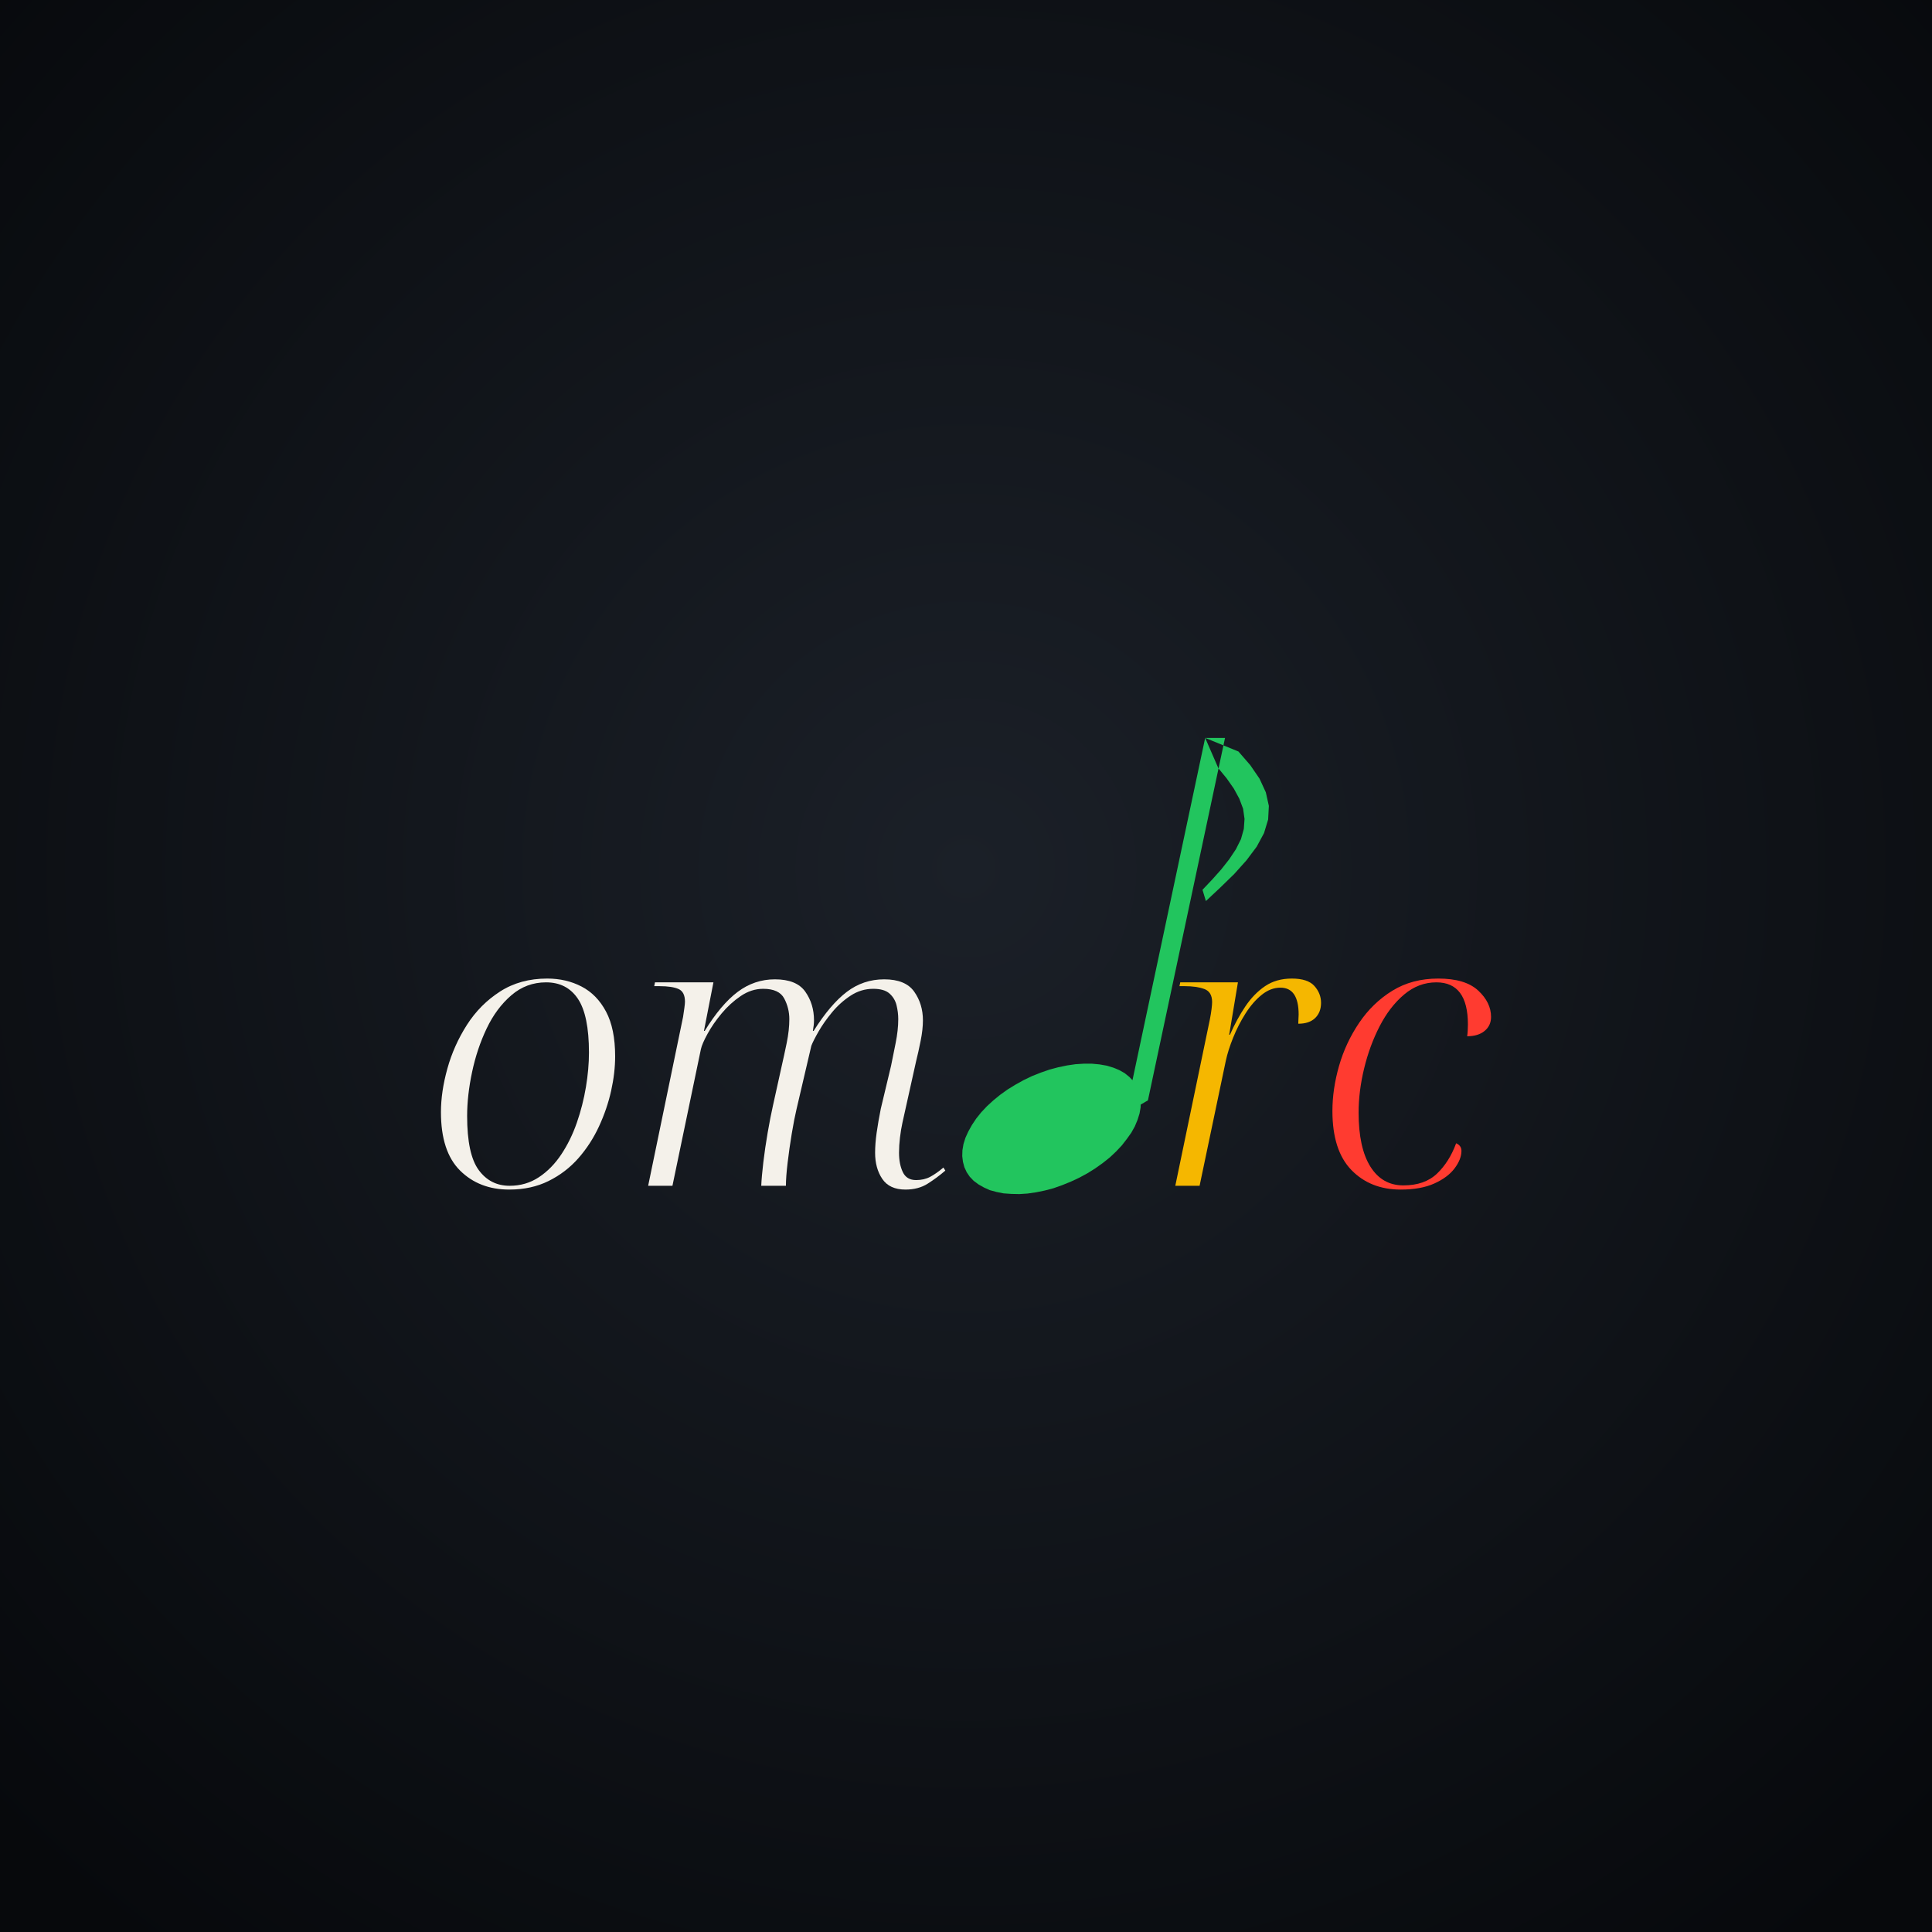
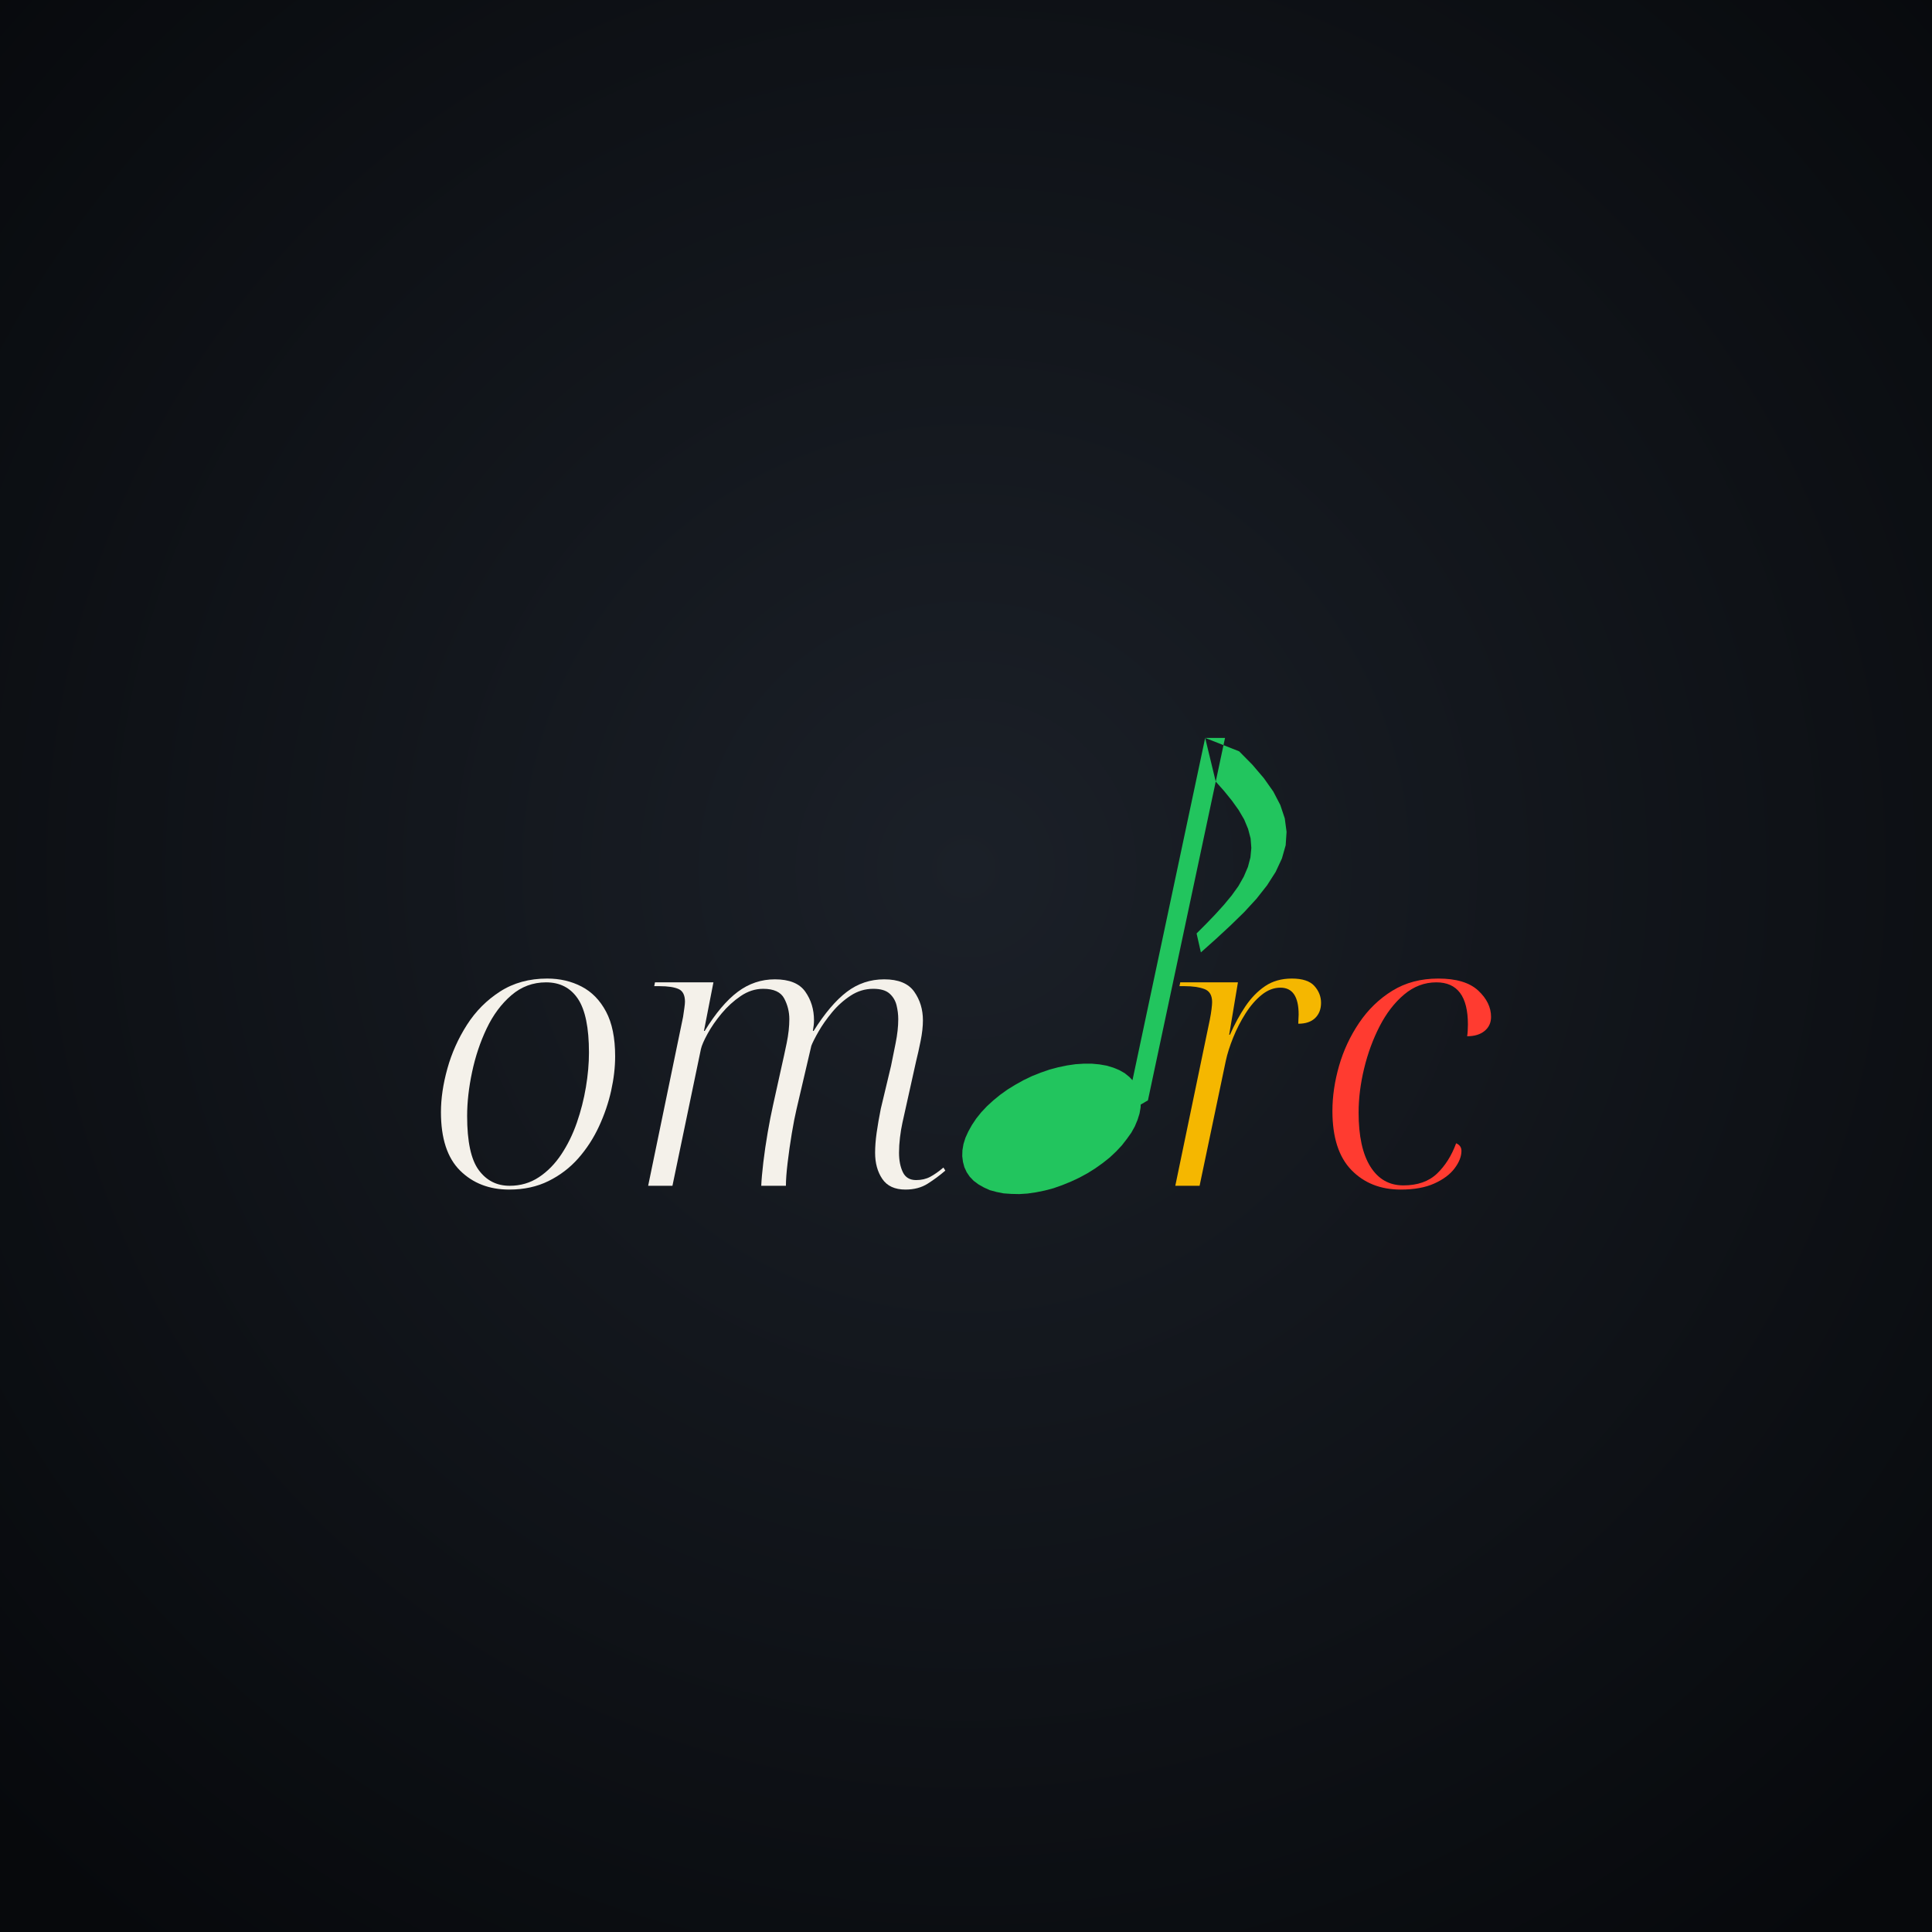
<svg xmlns="http://www.w3.org/2000/svg" viewBox="0 0 108 108" width="432" height="432">
  <defs>
    <radialGradient id="bg" cx="50%" cy="45%" r="70%">
      <stop offset="0" stop-color="#1b2028" />
      <stop offset="1" stop-color="#07090c" />
    </radialGradient>
  </defs>
  <rect width="108" height="108" fill="url(#bg)" />
  <path d="M28.468 66.498Q26.792 66.498 25.72 65.437Q24.649 64.376 24.649 62.17Q24.649 61.024 25.01 59.73Q25.37 58.436 26.102 57.29Q26.834 56.145 27.958 55.424Q29.083 54.702 30.589 54.702Q31.65 54.702 32.509 55.148Q33.368 55.593 33.877 56.548Q34.387 57.503 34.387 59.051Q34.387 59.964 34.164 60.971Q33.941 61.979 33.485 62.965Q33.029 63.952 32.329 64.748Q31.629 65.543 30.663 66.02Q29.698 66.498 28.468 66.498ZM28.489 66.286Q29.401 66.286 30.122 65.808Q30.844 65.331 31.374 64.535Q31.904 63.74 32.244 62.764Q32.583 61.788 32.753 60.77Q32.923 59.751 32.923 58.839Q32.923 56.76 32.308 55.837Q31.692 54.914 30.526 54.914Q29.422 54.914 28.584 55.636Q27.746 56.357 27.205 57.492Q26.664 58.627 26.389 59.932Q26.113 61.236 26.113 62.382Q26.113 64.525 26.76 65.405Q27.407 66.286 28.489 66.286Z" fill="#f4f1ea" />
  <path d="M50.616 66.498Q49.725 66.498 49.322 65.904Q48.919 65.31 48.919 64.44Q48.919 63.931 49.004 63.326Q49.089 62.722 49.237 61.979L49.81 59.582Q49.916 59.051 50.065 58.319Q50.213 57.587 50.213 56.972Q50.213 56.59 50.118 56.198Q50.022 55.805 49.725 55.54Q49.428 55.275 48.813 55.275Q48.134 55.275 47.551 55.657Q46.967 56.039 46.511 56.59Q46.055 57.142 45.758 57.662Q45.461 58.181 45.355 58.457L44.527 62Q44.4 62.531 44.262 63.358Q44.124 64.185 44.029 64.992Q43.933 65.798 43.933 66.286H42.554Q42.576 65.776 42.671 64.97Q42.767 64.164 42.915 63.305Q43.064 62.446 43.212 61.788L43.7 59.582Q43.827 59.03 43.976 58.309Q44.124 57.587 44.124 56.972Q44.124 56.357 43.838 55.816Q43.552 55.275 42.661 55.275Q42.003 55.275 41.409 55.678Q40.815 56.081 40.337 56.654Q39.86 57.227 39.553 57.789Q39.245 58.351 39.181 58.648L37.59 66.286H36.232L38.184 56.845Q38.227 56.569 38.258 56.336Q38.29 56.102 38.29 55.996Q38.29 55.445 37.93 55.286Q37.569 55.127 36.869 55.127H36.572L36.614 54.914H39.881L39.351 57.63H39.393Q40.306 56.145 41.239 55.445Q42.173 54.745 43.318 54.745Q44.527 54.745 45.015 55.434Q45.503 56.124 45.503 57.036Q45.503 57.29 45.44 57.63H45.482Q46.416 56.145 47.338 55.445Q48.261 54.745 49.428 54.745Q50.616 54.745 51.104 55.434Q51.592 56.124 51.592 57.036Q51.592 57.545 51.465 58.181Q51.338 58.818 51.21 59.327L50.446 62.764Q50.362 63.146 50.309 63.591Q50.256 64.037 50.256 64.44Q50.256 65.076 50.468 65.522Q50.68 65.967 51.21 65.967Q51.656 65.967 51.995 65.787Q52.335 65.607 52.738 65.267L52.844 65.437Q52.377 65.84 51.857 66.169Q51.338 66.498 50.616 66.498Z" fill="#f4f1ea" />
-   <path d="M 63.74 61.26 L 63.65 60.96 L 63.52 60.68 L 63.35 60.43 L 63.13 60.20 L 62.87 59.99 L 62.57 59.82 L 62.23 59.68 L 61.86 59.57 L 61.46 59.50 L 61.03 59.46 L 60.59 59.46 L 60.12 59.49 L 59.64 59.56 L 59.16 59.66 L 58.67 59.79 L 58.18 59.96 L 57.70 60.15 L 57.22 60.38 L 56.77 60.63 L 56.33 60.90 L 55.91 61.20 L 55.53 61.51 L 55.17 61.84 L 54.85 62.18 L 54.57 62.53 L 54.33 62.89 L 54.13 63.25 L 53.97 63.60 L 53.86 63.95 L 53.80 64.30 L 53.79 64.63 L 53.83 64.95 L 53.91 65.25 L 54.04 65.53 L 54.21 65.78 L 54.43 66.01 L 54.70 66.21 L 55.00 66.38 L 55.33 66.53 L 55.70 66.63 L 56.10 66.71 L 56.53 66.74 L 56.98 66.75 L 57.44 66.72 L 57.92 66.65 L 58.41 66.55 L 58.90 66.42 L 59.38 66.25 L 59.87 66.05 L 60.34 65.83 L 60.80 65.58 L 61.23 65.31 L 61.65 65.01 L 62.04 64.70 L 62.39 64.37 L 62.71 64.03 L 62.99 63.67 L 63.24 63.32 L 63.44 62.96 L 63.59 62.60 L 63.70 62.25 L 63.76 61.91 L 63.77 61.58 Z M 62.91 62.25 L 64.17 61.51 L 68.48 41.25 L 67.37 41.25 Z M 67.37 41.25 L 69.23 42.01 L 69.89 42.77 L 70.41 43.53 L 70.76 44.29 L 70.93 45.05 L 70.89 45.81 L 70.66 46.57 L 70.25 47.33 L 69.68 48.09 L 69.00 48.85 L 68.22 49.61 L 67.41 50.37 L 67.22 49.74 L 67.76 49.17 L 68.26 48.61 L 68.71 48.04 L 69.09 47.47 L 69.37 46.91 L 69.53 46.34 L 69.57 45.78 L 69.49 45.21 L 69.28 44.65 L 68.97 44.08 L 68.57 43.51 L 68.11 42.95 Z" fill="#22c55e" />
+   <path d="M 63.74 61.26 L 63.65 60.96 L 63.52 60.68 L 63.35 60.43 L 63.13 60.20 L 62.87 59.99 L 62.57 59.82 L 62.23 59.68 L 61.86 59.57 L 61.46 59.50 L 61.03 59.46 L 60.59 59.46 L 60.12 59.49 L 59.64 59.56 L 59.16 59.66 L 58.67 59.79 L 58.18 59.96 L 57.70 60.15 L 57.22 60.38 L 56.77 60.63 L 56.33 60.90 L 55.91 61.20 L 55.53 61.51 L 55.17 61.84 L 54.85 62.18 L 54.57 62.53 L 54.33 62.89 L 54.13 63.25 L 53.97 63.60 L 53.86 63.95 L 53.80 64.30 L 53.79 64.63 L 53.83 64.95 L 53.91 65.25 L 54.04 65.53 L 54.21 65.78 L 54.43 66.01 L 54.70 66.21 L 55.00 66.38 L 55.33 66.53 L 55.70 66.63 L 56.10 66.71 L 56.53 66.74 L 56.98 66.75 L 57.44 66.72 L 57.92 66.65 L 58.41 66.55 L 58.90 66.42 L 59.38 66.25 L 59.87 66.05 L 60.34 65.83 L 60.80 65.58 L 61.23 65.31 L 61.65 65.01 L 62.04 64.70 L 62.39 64.37 L 62.71 64.03 L 62.99 63.67 L 63.24 63.32 L 63.44 62.96 L 63.59 62.60 L 63.70 62.25 L 63.76 61.91 L 63.77 61.58 Z M 62.91 62.25 L 64.17 61.51 L 68.48 41.25 L 67.37 41.25 Z M 67.37 41.25 L 69.27 42.00 L 70.01 42.75 L 70.65 43.50 L 71.18 44.25 L 71.57 45.00 L 71.82 45.75 L 71.92 46.50 L 71.87 47.25 L 71.66 47.99 L 71.31 48.74 L 70.83 49.49 L 70.24 50.24 L 69.55 50.99 L 68.78 51.74 L 67.97 52.49 L 67.13 53.24 L 66.89 52.18 L 67.42 51.65 L 67.93 51.12 L 68.41 50.59 L 68.85 50.06 L 69.23 49.53 L 69.53 49.00 L 69.76 48.46 L 69.90 47.93 L 69.95 47.40 L 69.91 46.87 L 69.77 46.34 L 69.55 45.81 L 69.24 45.28 L 68.86 44.75 L 68.43 44.22 L 67.96 43.69 Z" fill="#22c55e" />
  <path d="M67.631 56.993Q67.694 56.675 67.726 56.41Q67.758 56.145 67.758 56.018Q67.758 55.445 67.323 55.286Q66.888 55.127 66.23 55.127H65.933L65.976 54.914H69.201L68.713 57.842H68.755Q69.137 56.972 69.614 56.262Q70.092 55.551 70.717 55.127Q71.343 54.702 72.213 54.702Q73.104 54.702 73.475 55.116Q73.847 55.53 73.847 56.06Q73.847 56.59 73.518 56.909Q73.189 57.227 72.574 57.227Q72.574 57.1 72.584 56.962Q72.595 56.824 72.595 56.718Q72.595 55.211 71.577 55.211Q71.025 55.211 70.527 55.614Q70.028 56.018 69.625 56.654Q69.222 57.29 68.935 58.001Q68.649 58.712 68.522 59.306L67.058 66.286H65.7Z" fill="#f5b700" />
  <path d="M78.302 66.498Q76.605 66.498 75.544 65.405Q74.483 64.313 74.483 62.106Q74.483 60.876 74.854 59.582Q75.226 58.288 75.979 57.174Q76.732 56.06 77.835 55.381Q78.938 54.702 80.402 54.702Q81.908 54.702 82.63 55.37Q83.351 56.039 83.351 56.845Q83.351 57.333 82.99 57.63Q82.63 57.927 82.015 57.927Q82.036 57.8 82.046 57.619Q82.057 57.439 82.057 57.269Q82.057 54.914 80.296 54.914Q79.299 54.914 78.493 55.593Q77.687 56.272 77.124 57.365Q76.562 58.457 76.255 59.73Q75.947 61.003 75.947 62.191Q75.947 64.164 76.605 65.214Q77.262 66.264 78.45 66.264Q79.638 66.264 80.328 65.607Q81.017 64.949 81.399 63.91Q81.696 64.037 81.696 64.334Q81.696 64.801 81.314 65.31Q80.933 65.819 80.179 66.158Q79.426 66.498 78.302 66.498Z" fill="#ff3b30" />
</svg>
